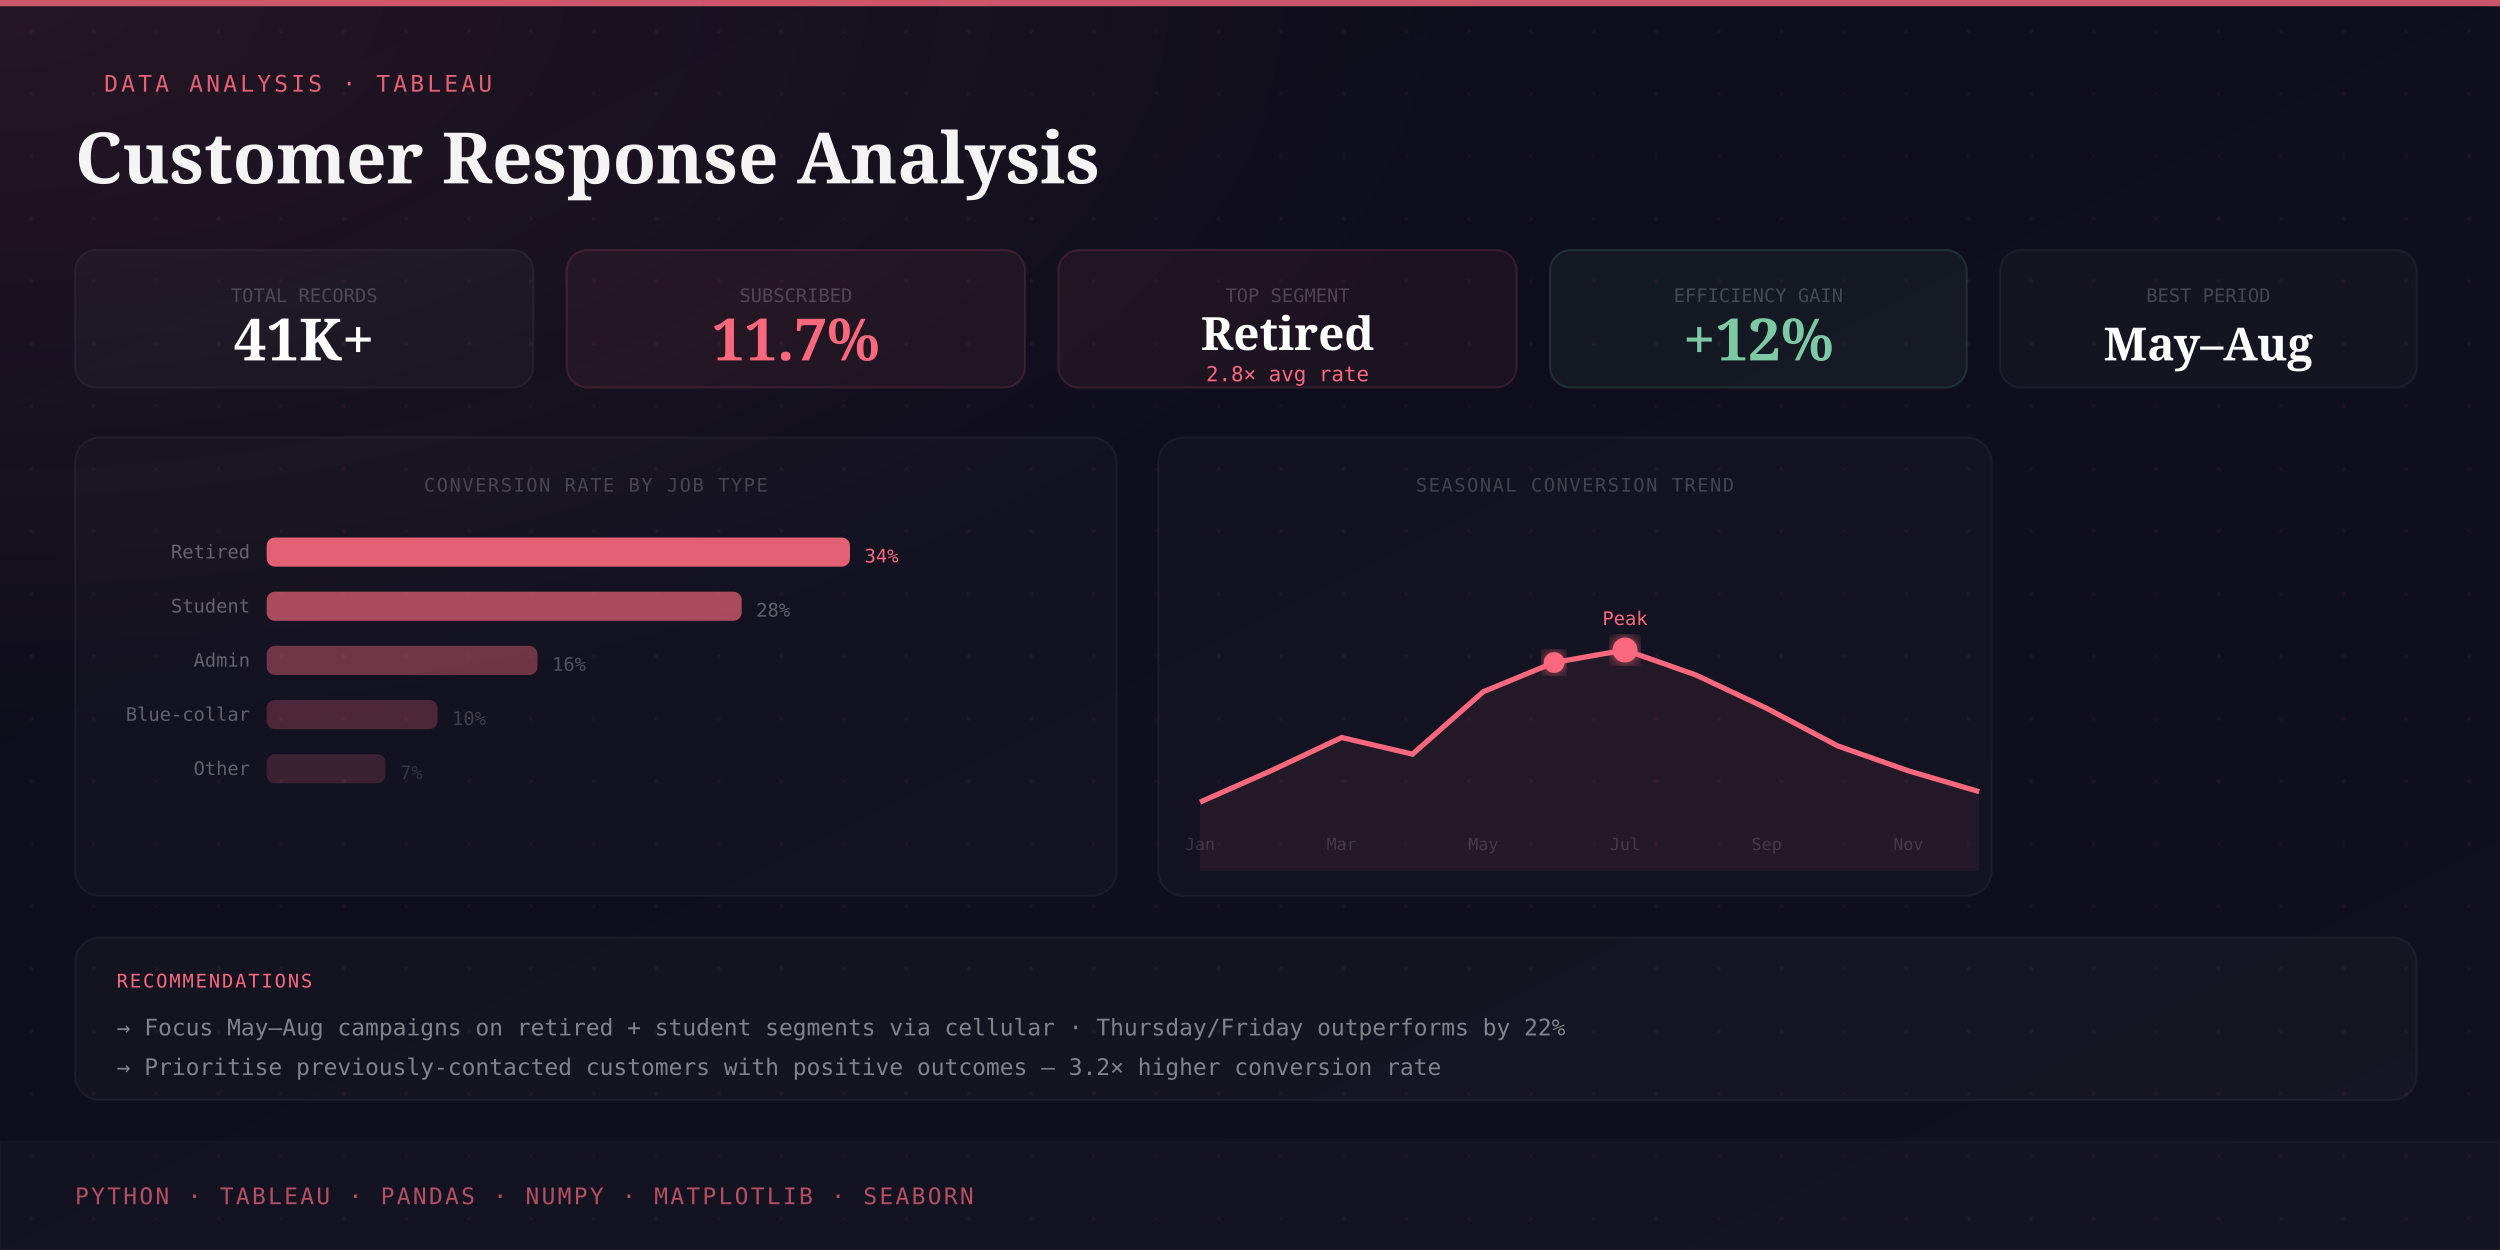
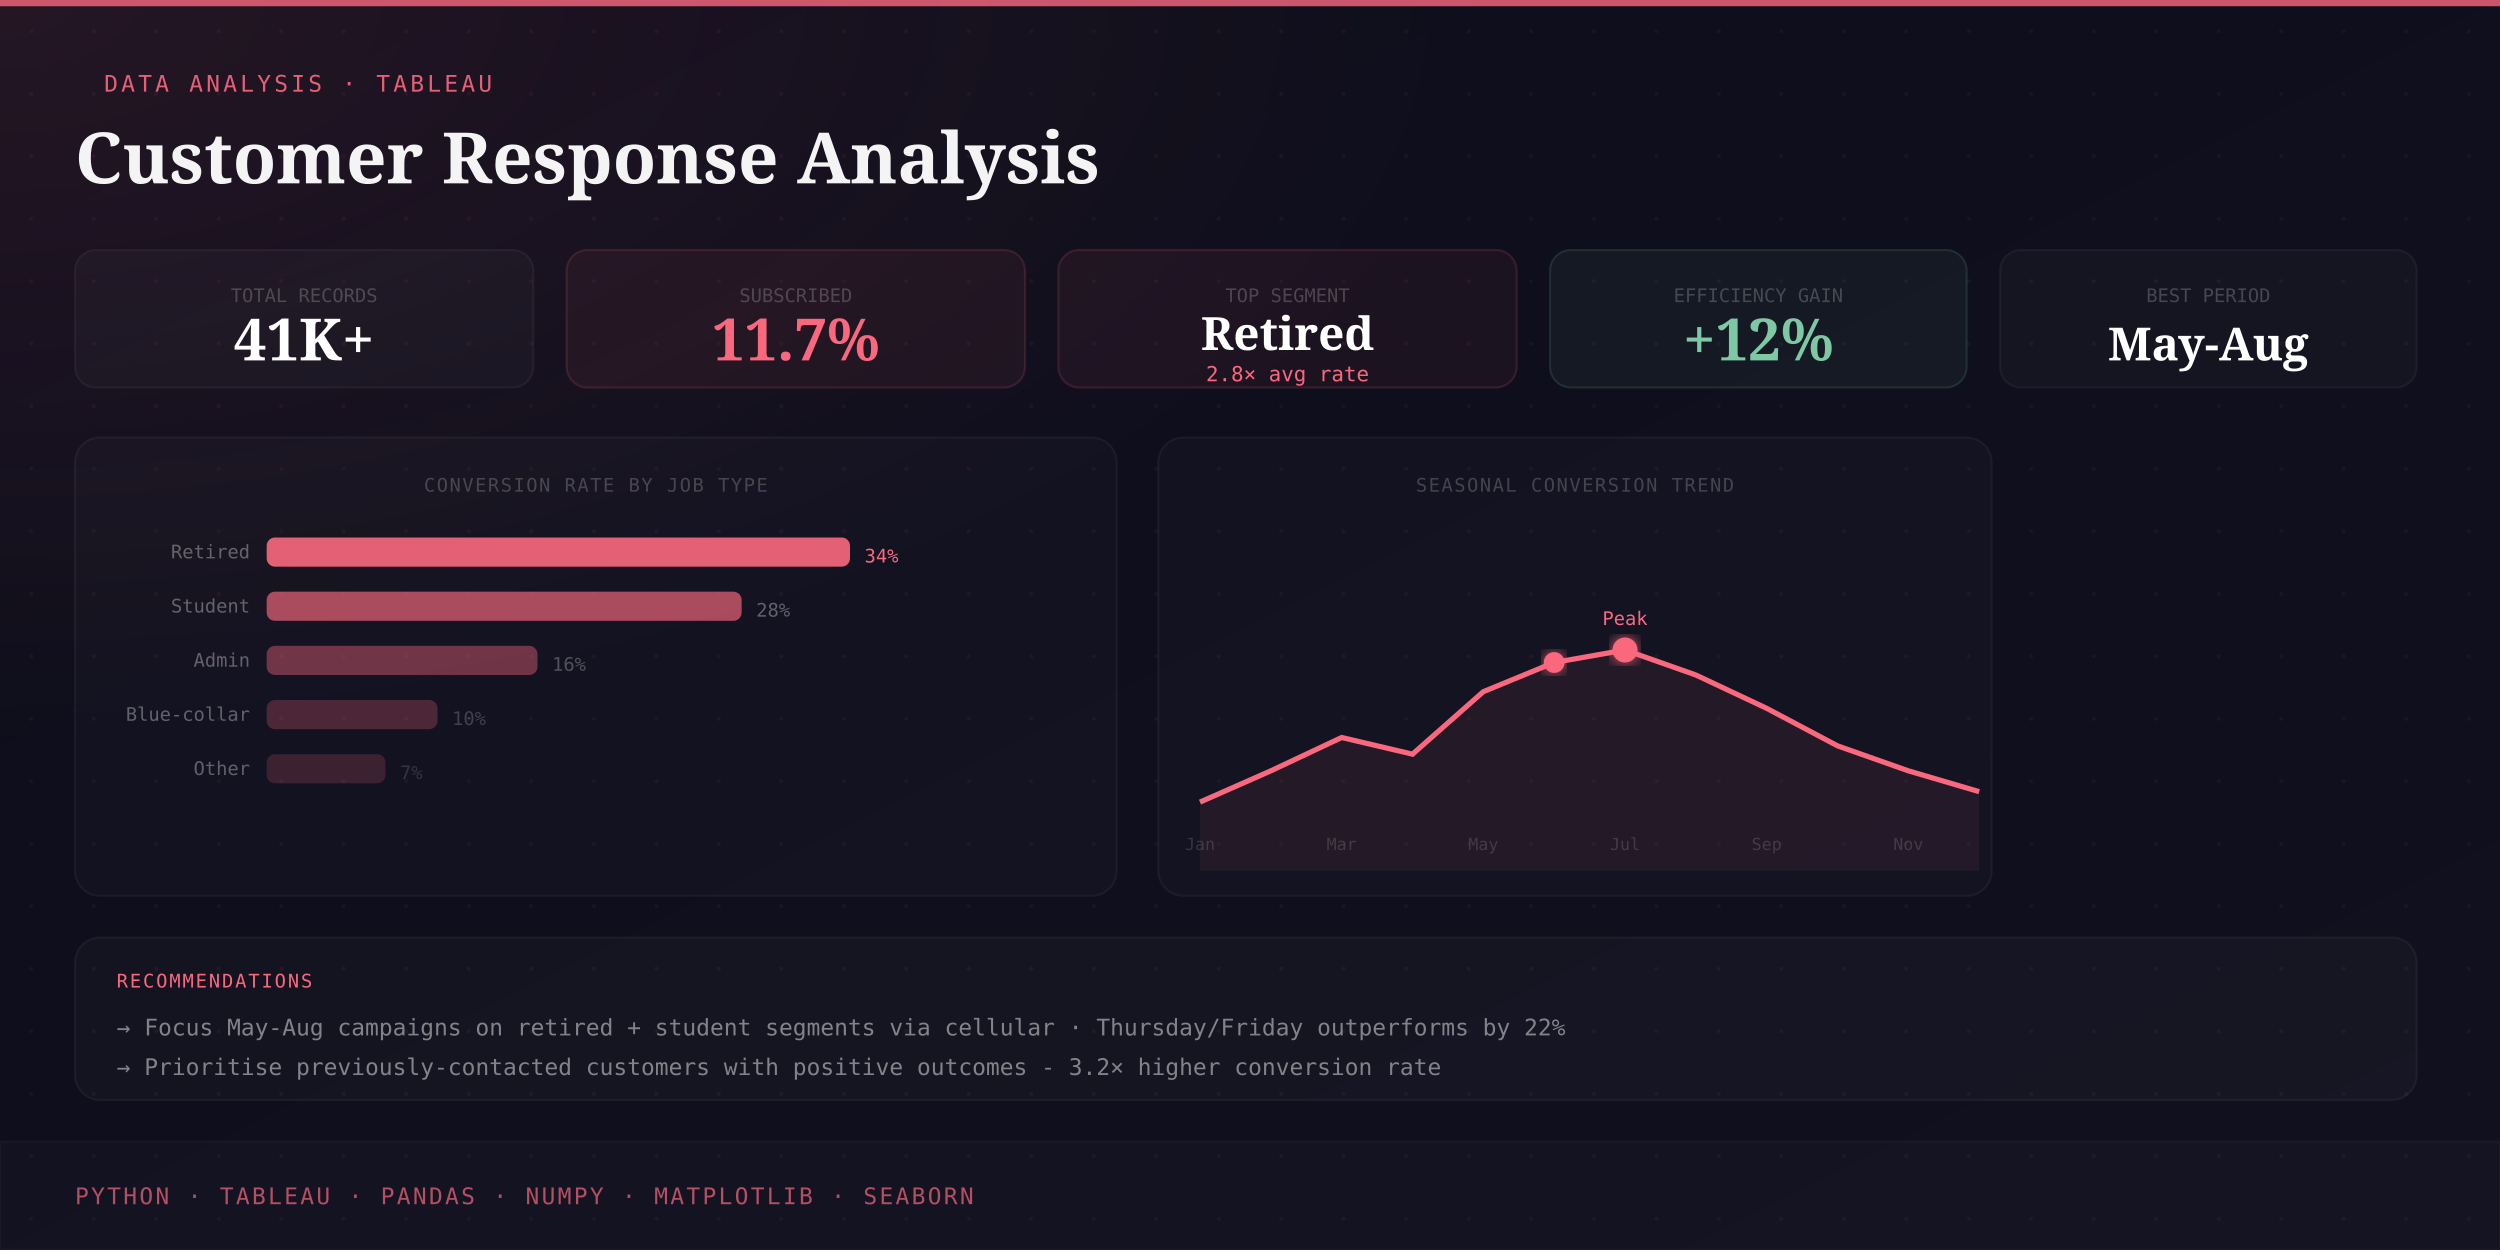
<svg xmlns="http://www.w3.org/2000/svg" viewBox="0 0 1200 600">
  <defs>
    <linearGradient id="bg" x1="0%" y1="0%" x2="100%" y2="100%">
      <stop offset="0%" style="stop-color:#0d0d1a" />
      <stop offset="100%" style="stop-color:#10101f" />
    </linearGradient>
    <filter id="glow">
      <feGaussianBlur stdDeviation="3.5" result="b" />
      <feMerge>
        <feMergeNode in="b" />
        <feMergeNode in="SourceGraphic" />
      </feMerge>
    </filter>
  </defs>
  <rect width="1200" height="600" fill="url(#bg)" />
  <pattern id="dots" x="0" y="0" width="30" height="30" patternUnits="userSpaceOnUse">
    <circle cx="15" cy="15" r="1" fill="#fa687e" opacity="0.06" />
  </pattern>
  <rect width="1200" height="600" fill="url(#dots)" />
  <radialGradient id="cg" cx="0%" cy="0%" r="60%">
    <stop offset="0%" style="stop-color:#fa687e;stop-opacity:0.1" />
    <stop offset="100%" style="stop-color:#fa687e;stop-opacity:0" />
  </radialGradient>
  <rect width="1200" height="600" fill="url(#cg)" />
  <rect x="0" y="0" width="1200" height="3" fill="#fa687e" opacity="0.8" />
  <text x="50" y="44" font-family="'DM Mono',monospace" font-size="11" letter-spacing="0.14em" fill="#fa687e" opacity="0.9">DATA ANALYSIS · TABLEAU</text>
  <text x="36" y="88" font-family="'Fraunces',Georgia,serif" font-size="34" font-weight="700" fill="#ffffff" opacity="0.95">Customer Response Analysis</text>
  <g>
    <rect x="36" y="120" width="220" height="66" rx="10" fill="#ffffff06" stroke="#ffffff0c" />
    <text x="146" y="145" text-anchor="middle" font-family="monospace" font-size="9" fill="#ffffff35">TOTAL RECORDS</text>
    <text x="146" y="173" text-anchor="middle" font-family="Georgia,serif" font-size="28" font-weight="bold" fill="white">41K+</text>
    <rect x="272" y="120" width="220" height="66" rx="10" fill="#fa687e10" stroke="#fa687e25" />
    <text x="382" y="145" text-anchor="middle" font-family="monospace" font-size="9" fill="#ffffff35">SUBSCRIBED</text>
    <text x="382" y="173" text-anchor="middle" font-family="Georgia,serif" font-size="28" font-weight="bold" fill="#fa687e">11.7%</text>
    <rect x="508" y="120" width="220" height="66" rx="10" fill="#fa687e10" stroke="#fa687e25" />
    <text x="618" y="145" text-anchor="middle" font-family="monospace" font-size="9" fill="#ffffff35">TOP SEGMENT</text>
    <text x="618" y="168" text-anchor="middle" font-family="Georgia,serif" font-size="22" font-weight="bold" fill="white">Retired</text>
    <text x="618" y="183" text-anchor="middle" font-family="monospace" font-size="10" fill="#fa687e">2.8× avg rate</text>
    <rect x="744" y="120" width="200" height="66" rx="10" fill="#7ec8a410" stroke="#7ec8a425" />
    <text x="844" y="145" text-anchor="middle" font-family="monospace" font-size="9" fill="#ffffff35">EFFICIENCY GAIN</text>
    <text x="844" y="173" text-anchor="middle" font-family="Georgia,serif" font-size="28" font-weight="bold" fill="#7ec8a4">+12%</text>
    <rect x="960" y="120" width="200" height="66" rx="10" fill="#ffffff06" stroke="#ffffff0c" />
    <text x="1060" y="145" text-anchor="middle" font-family="monospace" font-size="9" fill="#ffffff35">BEST PERIOD</text>
-     <text x="1060" y="173" text-anchor="middle" font-family="Georgia,serif" font-size="22" font-weight="bold" fill="white">May–Aug</text>
+     <text x="1060" y="173" text-anchor="middle" font-family="Georgia,serif" font-size="22" font-weight="bold" fill="white">May-Aug</text>
  </g>
  <rect x="36" y="210" width="500" height="220" rx="12" fill="#ffffff04" stroke="#ffffff0c" />
  <text x="286" y="236" text-anchor="middle" font-family="monospace" font-size="9" fill="#ffffff35" letter-spacing="0.08em">CONVERSION RATE BY JOB TYPE</text>
  <g>
    <text x="120" y="268" text-anchor="end" font-family="monospace" font-size="9" fill="#ffffff55">Retired</text>
    <rect x="128" y="258" width="280" height="14" rx="4" fill="#fa687e" opacity="0.9" />
    <text x="415" y="270" font-family="monospace" font-size="9" fill="#fa687e">34%</text>
    <text x="120" y="294" text-anchor="end" font-family="monospace" font-size="9" fill="#ffffff55">Student</text>
    <rect x="128" y="284" width="228" height="14" rx="4" fill="#fa687e" opacity="0.65" />
    <text x="363" y="296" font-family="monospace" font-size="9" fill="#ffffff55">28%</text>
    <text x="120" y="320" text-anchor="end" font-family="monospace" font-size="9" fill="#ffffff55">Admin</text>
    <rect x="128" y="310" width="130" height="14" rx="4" fill="#fa687e" opacity="0.4" />
    <text x="265" y="322" font-family="monospace" font-size="9" fill="#ffffff44">16%</text>
    <text x="120" y="346" text-anchor="end" font-family="monospace" font-size="9" fill="#ffffff55">Blue-collar</text>
    <rect x="128" y="336" width="82" height="14" rx="4" fill="#fa687e" opacity="0.25" />
    <text x="217" y="348" font-family="monospace" font-size="9" fill="#ffffff33">10%</text>
    <text x="120" y="372" text-anchor="end" font-family="monospace" font-size="9" fill="#ffffff55">Other</text>
    <rect x="128" y="362" width="57" height="14" rx="4" fill="#fa687e" opacity="0.18" />
    <text x="192" y="374" font-family="monospace" font-size="9" fill="#ffffff25">7%</text>
  </g>
  <rect x="556" y="210" width="400" height="220" rx="12" fill="#ffffff04" stroke="#ffffff0c" />
  <text x="756" y="236" text-anchor="middle" font-family="monospace" font-size="9" fill="#ffffff35" letter-spacing="0.08em">SEASONAL CONVERSION TREND</text>
  <polyline points="576,385 610,370 644,354 678,362 712,332 746,318 780,312 814,324 848,340 882,358 916,370 950,380" fill="none" stroke="#fa687e" stroke-width="2.5" />
  <polygon points="576,385 610,370 644,354 678,362 712,332 746,318 780,312 814,324 848,340 882,358 916,370 950,380 950,418 576,418" fill="#fa687e" opacity="0.07" />
  <circle cx="746" cy="318" r="5" fill="#fa687e" filter="url(#glow)" />
  <circle cx="780" cy="312" r="6" fill="#fa687e" filter="url(#glow)" />
  <text x="780" y="300" text-anchor="middle" font-family="monospace" font-size="9" fill="#fa687e">Peak</text>
  <g font-family="monospace" font-size="8" fill="#ffffff25" text-anchor="middle">
    <text x="576" y="408">Jan</text>
    <text x="644" y="408">Mar</text>
    <text x="712" y="408">May</text>
    <text x="780" y="408">Jul</text>
    <text x="848" y="408">Sep</text>
    <text x="916" y="408">Nov</text>
  </g>
  <rect x="36" y="450" width="1124" height="78" rx="12" fill="#ffffff06" stroke="#ffffff0c" />
  <text x="56" y="474" font-family="monospace" font-size="9" fill="#fa687e" letter-spacing="0.1em">RECOMMENDATIONS</text>
  <g font-family="monospace" font-size="11" fill="#ffffff77">
-     <text x="56" y="497">→  Focus May–Aug campaigns on retired + student segments via cellular · Thursday/Friday outperforms by 22%</text>
-     <text x="56" y="516">→  Prioritise previously-contacted customers with positive outcomes — 3.2× higher conversion rate</text>
+     <text x="56" y="497">→  Focus May-Aug campaigns on retired + student segments via cellular · Thursday/Friday outperforms by 22%</text>
+     <text x="56" y="516">→  Prioritise previously-contacted customers with positive outcomes  -  3.2× higher conversion rate</text>
  </g>
  <rect x="0" y="548" width="1200" height="52" fill="#ffffff04" stroke="#ffffff08" stroke-width="1" />
  <text x="36" y="578" font-family="'DM Mono',monospace" font-size="11" letter-spacing="0.1em" fill="#fa687e" opacity="0.7">PYTHON · TABLEAU · PANDAS · NUMPY · MATPLOTLIB · SEABORN</text>
</svg>
